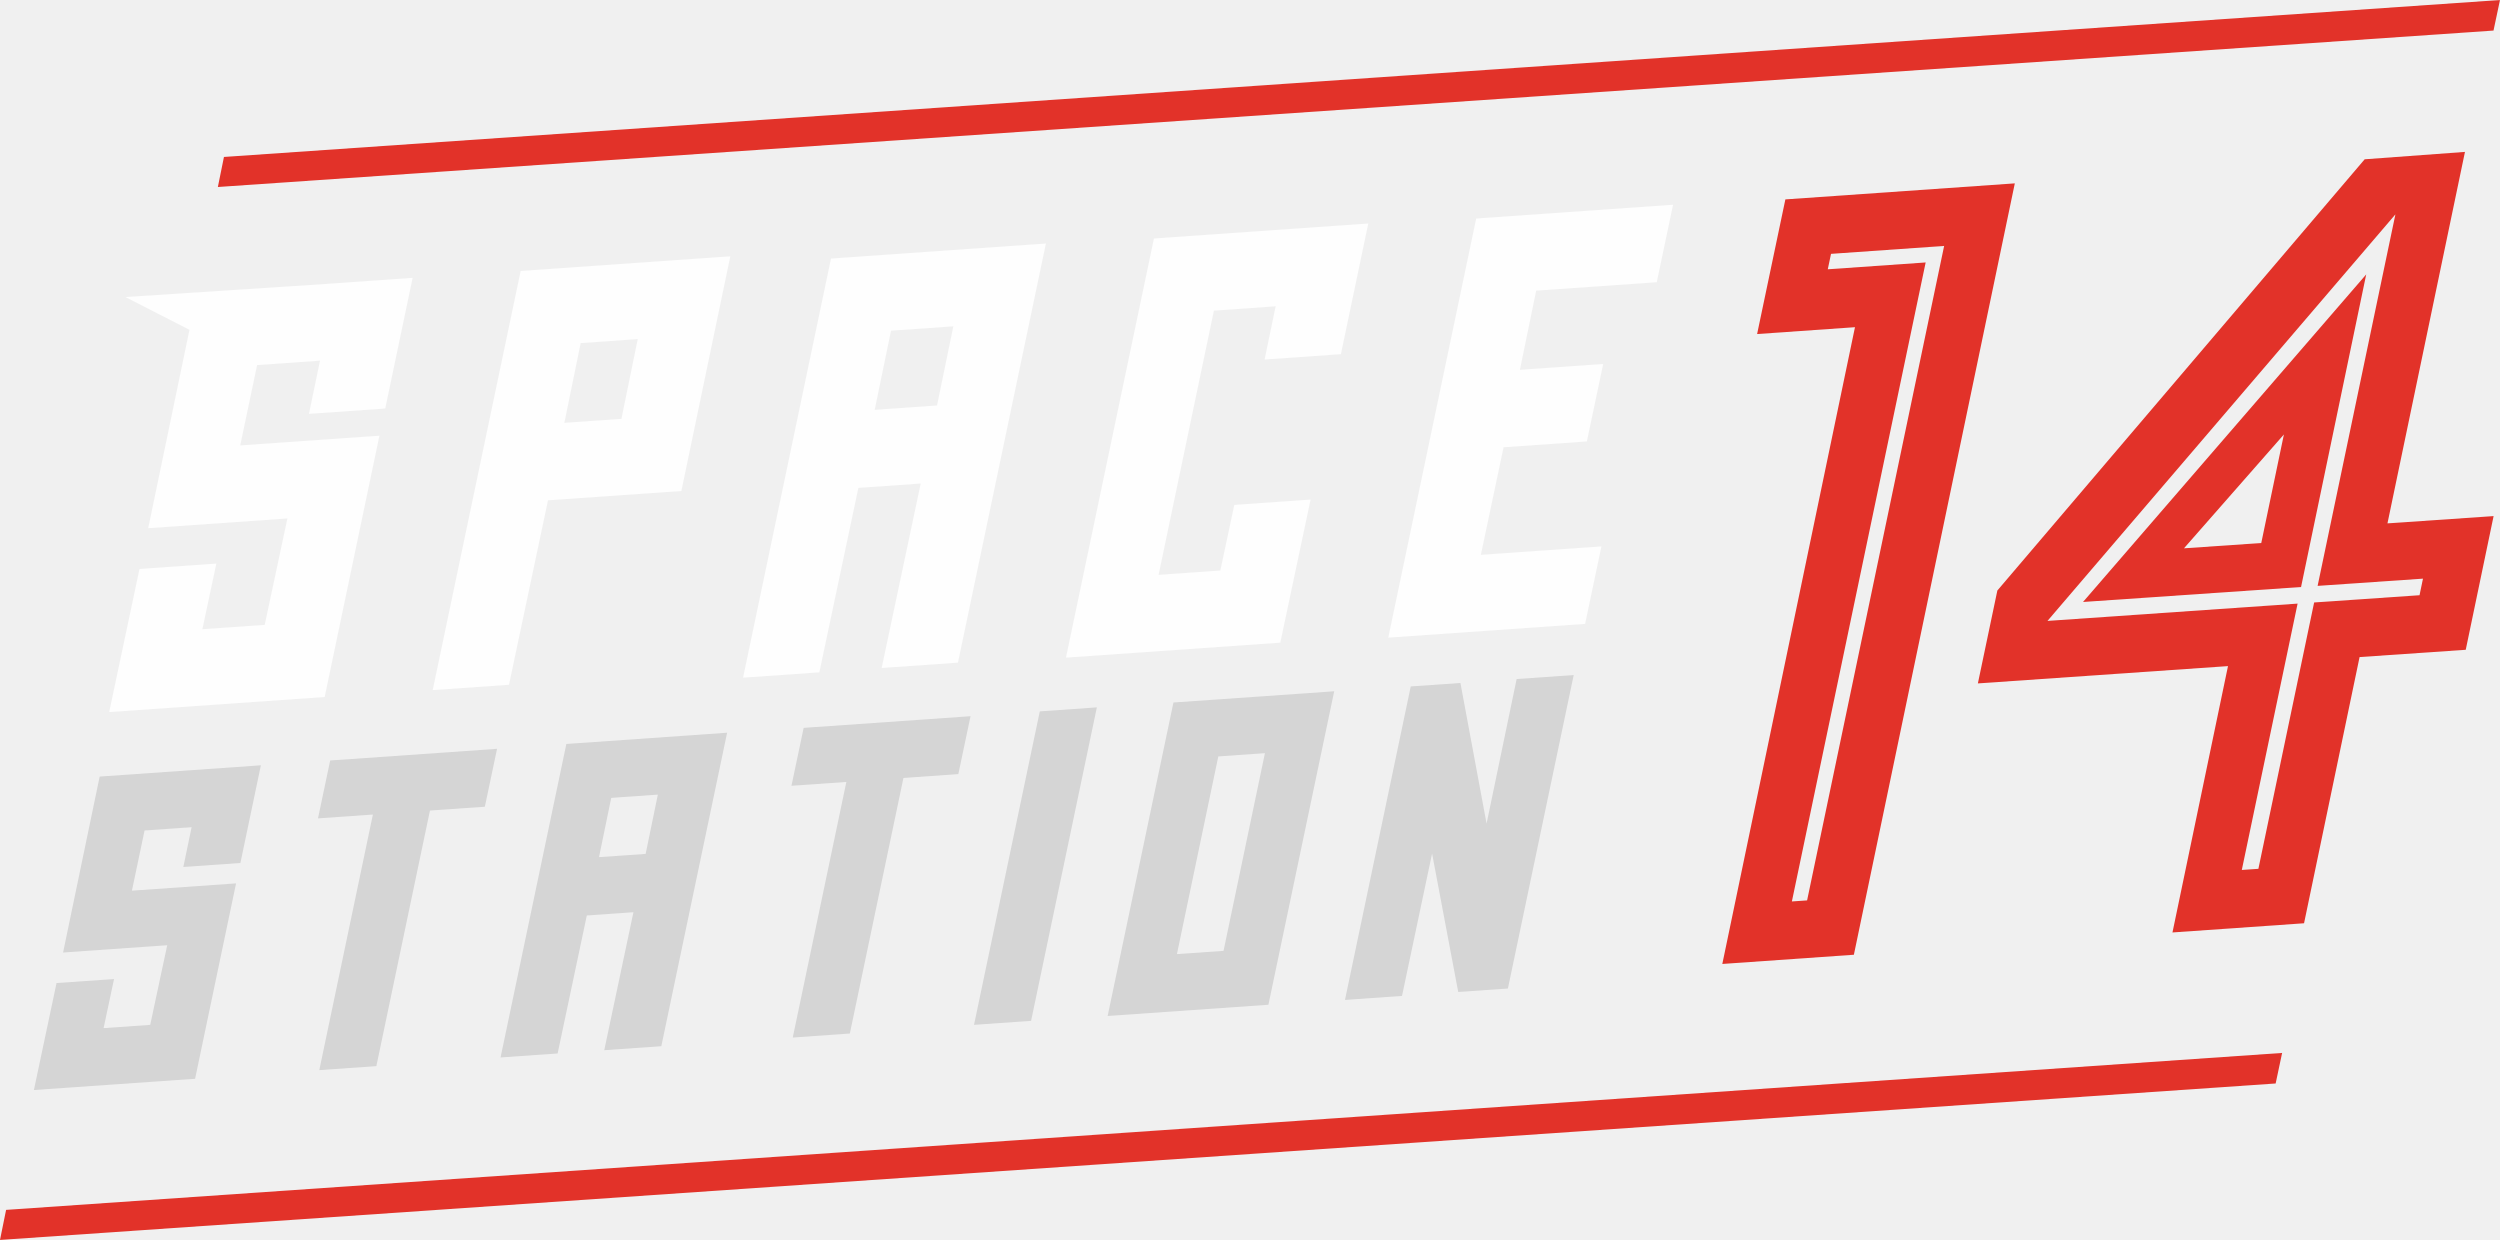
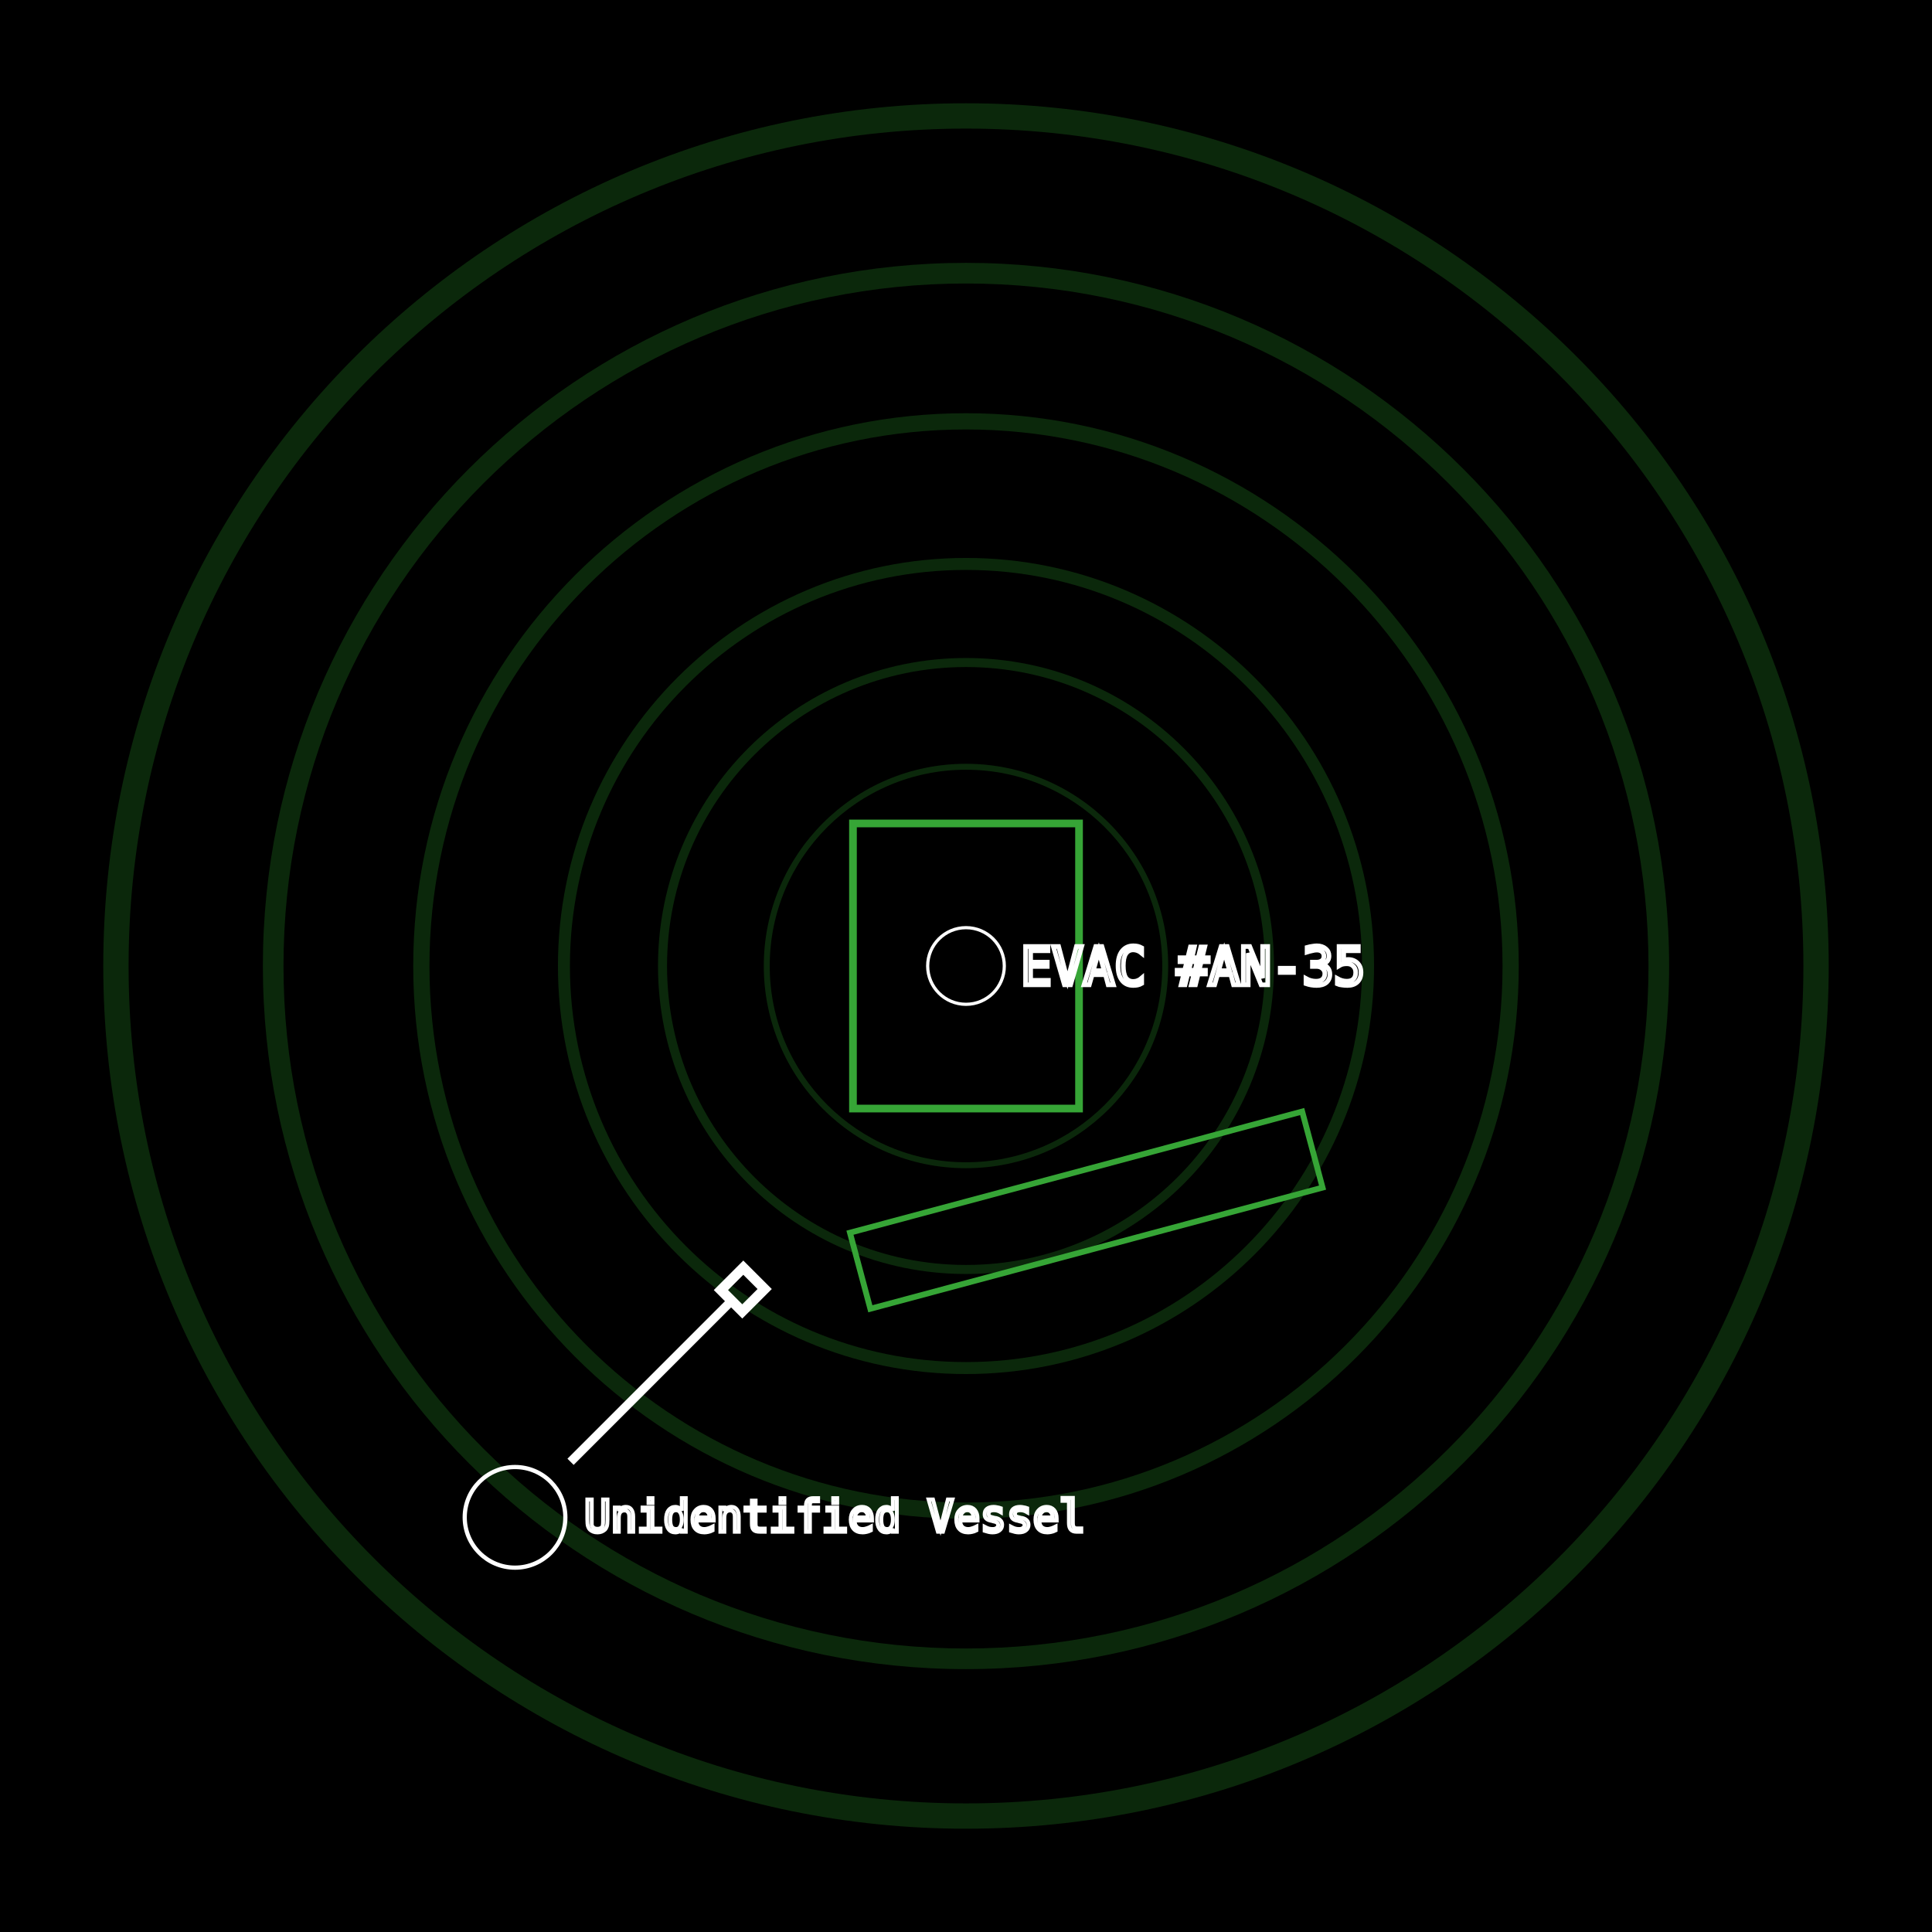
- <svg xmlns="http://www.w3.org/2000/svg" width="113.674mm" height="56.38mm" viewBox="0 0 113.674 56.38" version="1.1" id="svg3223">
-   <defs id="defs3217" />
-   <g id="layer1" transform="translate(-56.55604,-109.3041)">
-     <g transform="translate(-3.779915,-23.48222)" id="g2559">
-       <path id="path148" style="fill:#e23229;fill-opacity:1;fill-rule:nonzero;stroke:none;stroke-width:0.348" d="m 143.444,145.031 0.148,-0.702 5.143,-0.36 -6.231,29.758 -0.692,0.048 6.083,-29.055 z m 1.187,31.167 7.318,-35.074 -10.433,0.729 -1.285,6.122 4.45,-0.311 -6.032,28.953 z" />
-       <path id="path152" style="fill:#e23229;fill-opacity:1;fill-rule:nonzero;stroke:none;stroke-width:0.348" d="m 169.254,142.534 -3.537,16.892 4.791,-0.329 -0.157,0.754 -4.792,0.329 -2.535,12.111 -0.754,0.052 2.537,-12.111 -11.373,0.787 z m -18.985,21.327 11.373,-0.787 -2.525,12.111 5.983,-0.418 2.525,-12.104 4.827,-0.331 1.267,-6.079 -4.826,0.331 3.524,-16.891 -4.56,0.336 -16.702,19.608 z" />
-       <path id="path156" style="fill:#fefefe;fill-opacity:1;fill-rule:nonzero;stroke:none;stroke-width:0.348" d="m 88.592,151.832 -2.595,0.181 0.742,-3.627 2.595,-0.182 z m -4.582,-6.724 -3.999,19.056 3.469,-0.242 1.774,-8.388 6.064,-0.423 2.225,-10.67 z" />
-       <path id="path160" style="fill:#fefefe;fill-opacity:1;fill-rule:nonzero;stroke:none;stroke-width:0.348" d="m 100.85,147.822 2.834,-0.198 -0.742,3.6 -2.834,0.198 z m -6.727,15.777 3.469,-0.242 1.774,-8.387 2.834,-0.198 -1.775,8.387 3.469,-0.243 3.999,-19.056 -9.772,0.683 z" />
-       <path id="path164" style="fill:#fefefe;fill-opacity:1;fill-rule:nonzero;stroke:none;stroke-width:0.348" d="m 108.805,162.688 9.746,-0.681 1.377,-6.505 -3.469,0.243 -0.635,2.983 -2.807,0.197 2.515,-12.014 2.807,-0.198 -0.502,2.42 3.469,-0.243 1.245,-5.94 -9.746,0.681 z" />
-       <path id="path168" style="fill:#fefefe;fill-opacity:1;fill-rule:nonzero;stroke:none;stroke-width:0.348" d="m 135.668,145.618 0.741,-3.521 -8.951,0.626 -3.998,19.056 8.951,-0.626 0.741,-3.521 -5.482,0.383 1.033,-4.892 3.787,-0.265 0.742,-3.521 -3.787,0.265 0.741,-3.601 z" />
-       <path id="path172" style="fill:#d5d5d5;fill-opacity:1;fill-rule:nonzero;stroke:none;stroke-width:0.348" d="m 71.07,172.953 -4.735,0.331 0.574,-2.735 2.139,-0.15 -0.376,1.809 2.595,-0.181 0.931,-4.443 -7.33,0.512 -1.664,8.001 4.735,-0.331 -0.773,3.62 -2.12,0.148 0.476,-2.232 -2.615,0.182 -1.03,4.866 7.33,-0.512 z" />
-       <path id="path176" style="fill:#d5d5d5;fill-opacity:1;fill-rule:nonzero;stroke:none;stroke-width:0.348" d="m 74.795,169.998 2.496,-0.174 -2.437,11.621 2.595,-0.182 2.437,-11.621 2.496,-0.174 0.555,-2.634 -7.588,0.531 z" />
-       <path id="path180" style="fill:#d5d5d5;fill-opacity:1;fill-rule:nonzero;stroke:none;stroke-width:0.348" d="m 87.573,171.759 0.555,-2.693 2.12,-0.148 -0.555,2.694 z m 2.833,8.598 2.992,-14.255 -7.31,0.512 -2.992,14.255 2.595,-0.182 1.327,-6.274 2.12,-0.148 -1.327,6.274 z" />
-       <path id="path184" style="fill:#d5d5d5;fill-opacity:1;fill-rule:nonzero;stroke:none;stroke-width:0.348" d="m 98.978,179.781 2.437,-11.621 2.496,-0.175 0.555,-2.634 -7.588,0.531 -0.555,2.634 2.496,-0.174 -2.437,11.621 z" />
-       <path id="path188" style="fill:#d5d5d5;fill-opacity:1;fill-rule:nonzero;stroke:none;stroke-width:0.348" d="m 104.624,179.386 2.595,-0.181 2.991,-14.255 -2.595,0.182 z" />
-       <path id="path192" style="fill:#d5d5d5;fill-opacity:1;fill-rule:nonzero;stroke:none;stroke-width:0.348" d="m 115.732,167.181 2.12,-0.148 -1.882,8.987 -2.119,0.148 z m -5.032,11.802 7.31,-0.51 2.992,-14.255 -7.31,0.51 z" />
-       <path id="path196" style="fill:#d5d5d5;fill-opacity:1;fill-rule:nonzero;stroke:none;stroke-width:0.348" d="m 124.085,178.071 1.367,-6.475 1.189,6.296 2.259,-0.158 2.992,-14.255 -2.595,0.182 -1.367,6.574 -1.189,-6.395 -2.259,0.158 -2.991,14.255 z" />
-       <path id="path200" style="fill:#fefefe;fill-opacity:1;fill-rule:nonzero;stroke:none;stroke-width:0.348" d="m 66.678,158.658 -1.377,6.505 9.798,-0.685 2.489,-11.88 -6.329,0.442 0.768,-3.655 2.86,-0.2 -0.503,2.419 3.469,-0.243 1.245,-5.94 -4.328,0.303 -8.729,0.57 2.91,1.489 -1.876,9.019 6.329,-0.442 -1.032,4.84 -2.834,0.197 0.635,-2.984 z" />
-       <path id="path204" style="fill:#e23229;fill-opacity:1;fill-rule:nonzero;stroke:none;stroke-width:0.348" d="m 70.519,139.923 -0.277,1.366 103.473,-7.113 0.294,-1.389 z" />
-       <path id="path208" style="fill:#e23229;fill-opacity:1;fill-rule:nonzero;stroke:none;stroke-width:0.348" d="m 60.336,189.166 103.473,-7.114 0.294,-1.389 -103.49,7.136 z" />
-       <path id="path1772" d="m 167.927,145.263 -12.877,14.895 9.914,-0.68 z m -3.743,7.278 -1.029,4.936 -3.515,0.241 z" style="fill:#e23229;fill-opacity:1;stroke:none;stroke-width:0.263px;stroke-linecap:butt;stroke-linejoin:miter;stroke-opacity:1" />
-     </g>
+ <svg xmlns="http://www.w3.org/2000/svg" width="512" height="512" viewBox="0 0 135.467 135.467" version="1.1" id="svg2846">
+   <defs id="defs2843" />
+   <g id="layer1">
+     <rect style="fill:#000000;stroke-width:0.265" id="rect3146" width="135.467" height="135.467" x="0" y="0" />
+   </g>
+   <g id="layer3">
+     <a id="a12761">
+       <circle style="fill:#0b280b;stroke-width:0.281;stroke-dasharray:none" id="path3169" cx="67.733" cy="67.733" r="60.492" />
+       <circle style="fill:#000000;fill-opacity:1;stroke-width:0.25" id="path3169-7" cx="67.733" cy="67.733" r="58.717" />
+     </a>
+     <a id="a12761-5" transform="matrix(0.8150101,0,0,0.8150101,12.52998,12.52998)">
+       <circle style="fill:#0b280b;stroke-width:0.345;stroke-dasharray:none" id="path3169-3" cx="67.733" cy="67.733" r="60.492" />
+       <circle style="fill:#000000;fill-opacity:1;stroke-width:0.25" id="path3169-7-5" cx="67.733" cy="67.733" r="58.717" />
+     </a>
+     <a id="a12837" transform="matrix(0.6407162,0,0,0.6407162,24.33549,24.33549)">
+       <circle style="fill:#0b280b;stroke-width:0.439;stroke-dasharray:none" id="circle12833" cx="67.733" cy="67.733" r="60.492" />
+       <circle style="fill:#000000;fill-opacity:1;stroke-width:0.25" id="circle12835" cx="67.733" cy="67.733" r="58.717" />
+     </a>
+     <a id="a12843" transform="matrix(0.4729786,0,0,0.4729786,35.69691,35.69691)">
+       <circle style="fill:#0b280b;stroke-width:0.594;stroke-dasharray:none" id="circle12839" cx="67.733" cy="67.733" r="60.492" />
+       <circle style="fill:#000000;fill-opacity:1;stroke-width:0.25" id="circle12841" cx="67.733" cy="67.733" r="58.717" />
+     </a>
+     <a id="a12849" transform="matrix(0.3570037,0,0,0.3570037,43.55228,43.55228)">
+       <circle style="fill:#0b280b;stroke-width:0.787;stroke-dasharray:none" id="circle12845" cx="67.733" cy="67.733" r="60.492" />
+       <circle style="fill:#000000;fill-opacity:1;stroke-width:0.25" id="circle12847" cx="67.733" cy="67.733" r="58.717" />
+     </a>
+     <a id="a12855" transform="matrix(0.2343806,0,0,0.2343806,51.85795,51.85795)">
+       <circle style="fill:#0b280b;stroke-width:1.199;stroke-dasharray:none" id="circle12851" cx="67.733" cy="67.733" r="60.492" />
+       <circle style="fill:#000000;fill-opacity:1;stroke-width:0.25" id="circle12853" cx="67.733" cy="67.733" r="58.717" />
+     </a>
+   </g>
+   <g id="layer2" style="fill:#2ca02c">
+     <rect style="fill:#dee3db;fill-opacity:0;stroke:#36a536;stroke-width:0.539;stroke-dasharray:none;stroke-opacity:1" id="rect15021" width="15.851" height="19.991" x="59.808" y="57.738" />
+     <rect style="fill:#dee3db;fill-opacity:0;stroke:#36a536;stroke-width:0.407;stroke-dasharray:none;stroke-opacity:1" id="rect15021-1" width="32.828" height="5.522" x="35.195" y="98.914" transform="rotate(-15)" />
+     <text xml:space="preserve" style="font-style:normal;font-variant:normal;font-weight:normal;font-stretch:normal;font-size:3.668px;font-family:monospace;-inkscape-font-specification:'monospace, Normal';font-variant-ligatures:normal;font-variant-caps:normal;font-variant-numeric:normal;font-variant-east-asian:normal;fill:#dee3db;fill-opacity:0;stroke:#ffffff;stroke-width:0.325;stroke-dasharray:none;stroke-opacity:1" x="71.914" y="68.701" id="text19925" transform="scale(0.9949573,1.005068)">
+       <tspan id="tspan19923" style="font-style:normal;font-variant:normal;font-weight:normal;font-stretch:normal;font-size:3.668px;font-family:monospace;-inkscape-font-specification:'monospace, Normal';font-variant-ligatures:normal;font-variant-caps:normal;font-variant-numeric:normal;font-variant-east-asian:normal;stroke-width:0.325" x="71.914" y="68.701">EVAC #AN-35</tspan>
+     </text>
+     <circle style="fill:#dee3db;fill-opacity:0;stroke:#ffffff;stroke-width:0.224;stroke-dasharray:none;stroke-opacity:1" id="path19807" cx="67.733" cy="67.733" r="2.687" />
+     <text xml:space="preserve" style="font-style:normal;font-variant:normal;font-weight:normal;font-stretch:normal;font-size:3.088px;font-family:monospace;-inkscape-font-specification:'monospace, Normal';font-variant-ligatures:normal;font-variant-caps:normal;font-variant-numeric:normal;font-variant-east-asian:normal;fill:#ffffff;fill-opacity:0;stroke:#ff0000;stroke-width:0.273;stroke-dasharray:none;stroke-opacity:1" x="41.17" y="106.858" id="text19925-1" transform="scale(0.9949573,1.005068)">
+       <tspan id="tspan21035" x="41.17" y="106.858" style="stroke:#ffffff;stroke-width:0.273;stroke-opacity:1">Unidentified Vessel</tspan>
+     </text>
+     <circle style="fill:#dee3db;fill-opacity:0;stroke:#ffffff;stroke-width:0.295;stroke-dasharray:none;stroke-opacity:1" id="path19807-9" cx="36.113" cy="106.392" r="3.528" />
+     <path style="fill:#dee3db;fill-opacity:0;stroke:#ffffff;stroke-width:0.615;stroke-dasharray:none;stroke-opacity:1" d="M 40.006,102.498 51.298,91.204" id="path20269" />
+     <rect style="fill:#dee3db;fill-opacity:0;stroke:#ffffff;stroke-width:0.707;stroke-dasharray:none;stroke-opacity:1" id="rect21001" width="2.22" height="2.118" x="-28.218" y="99.705" transform="rotate(-45)" />
  </g>
</svg>
